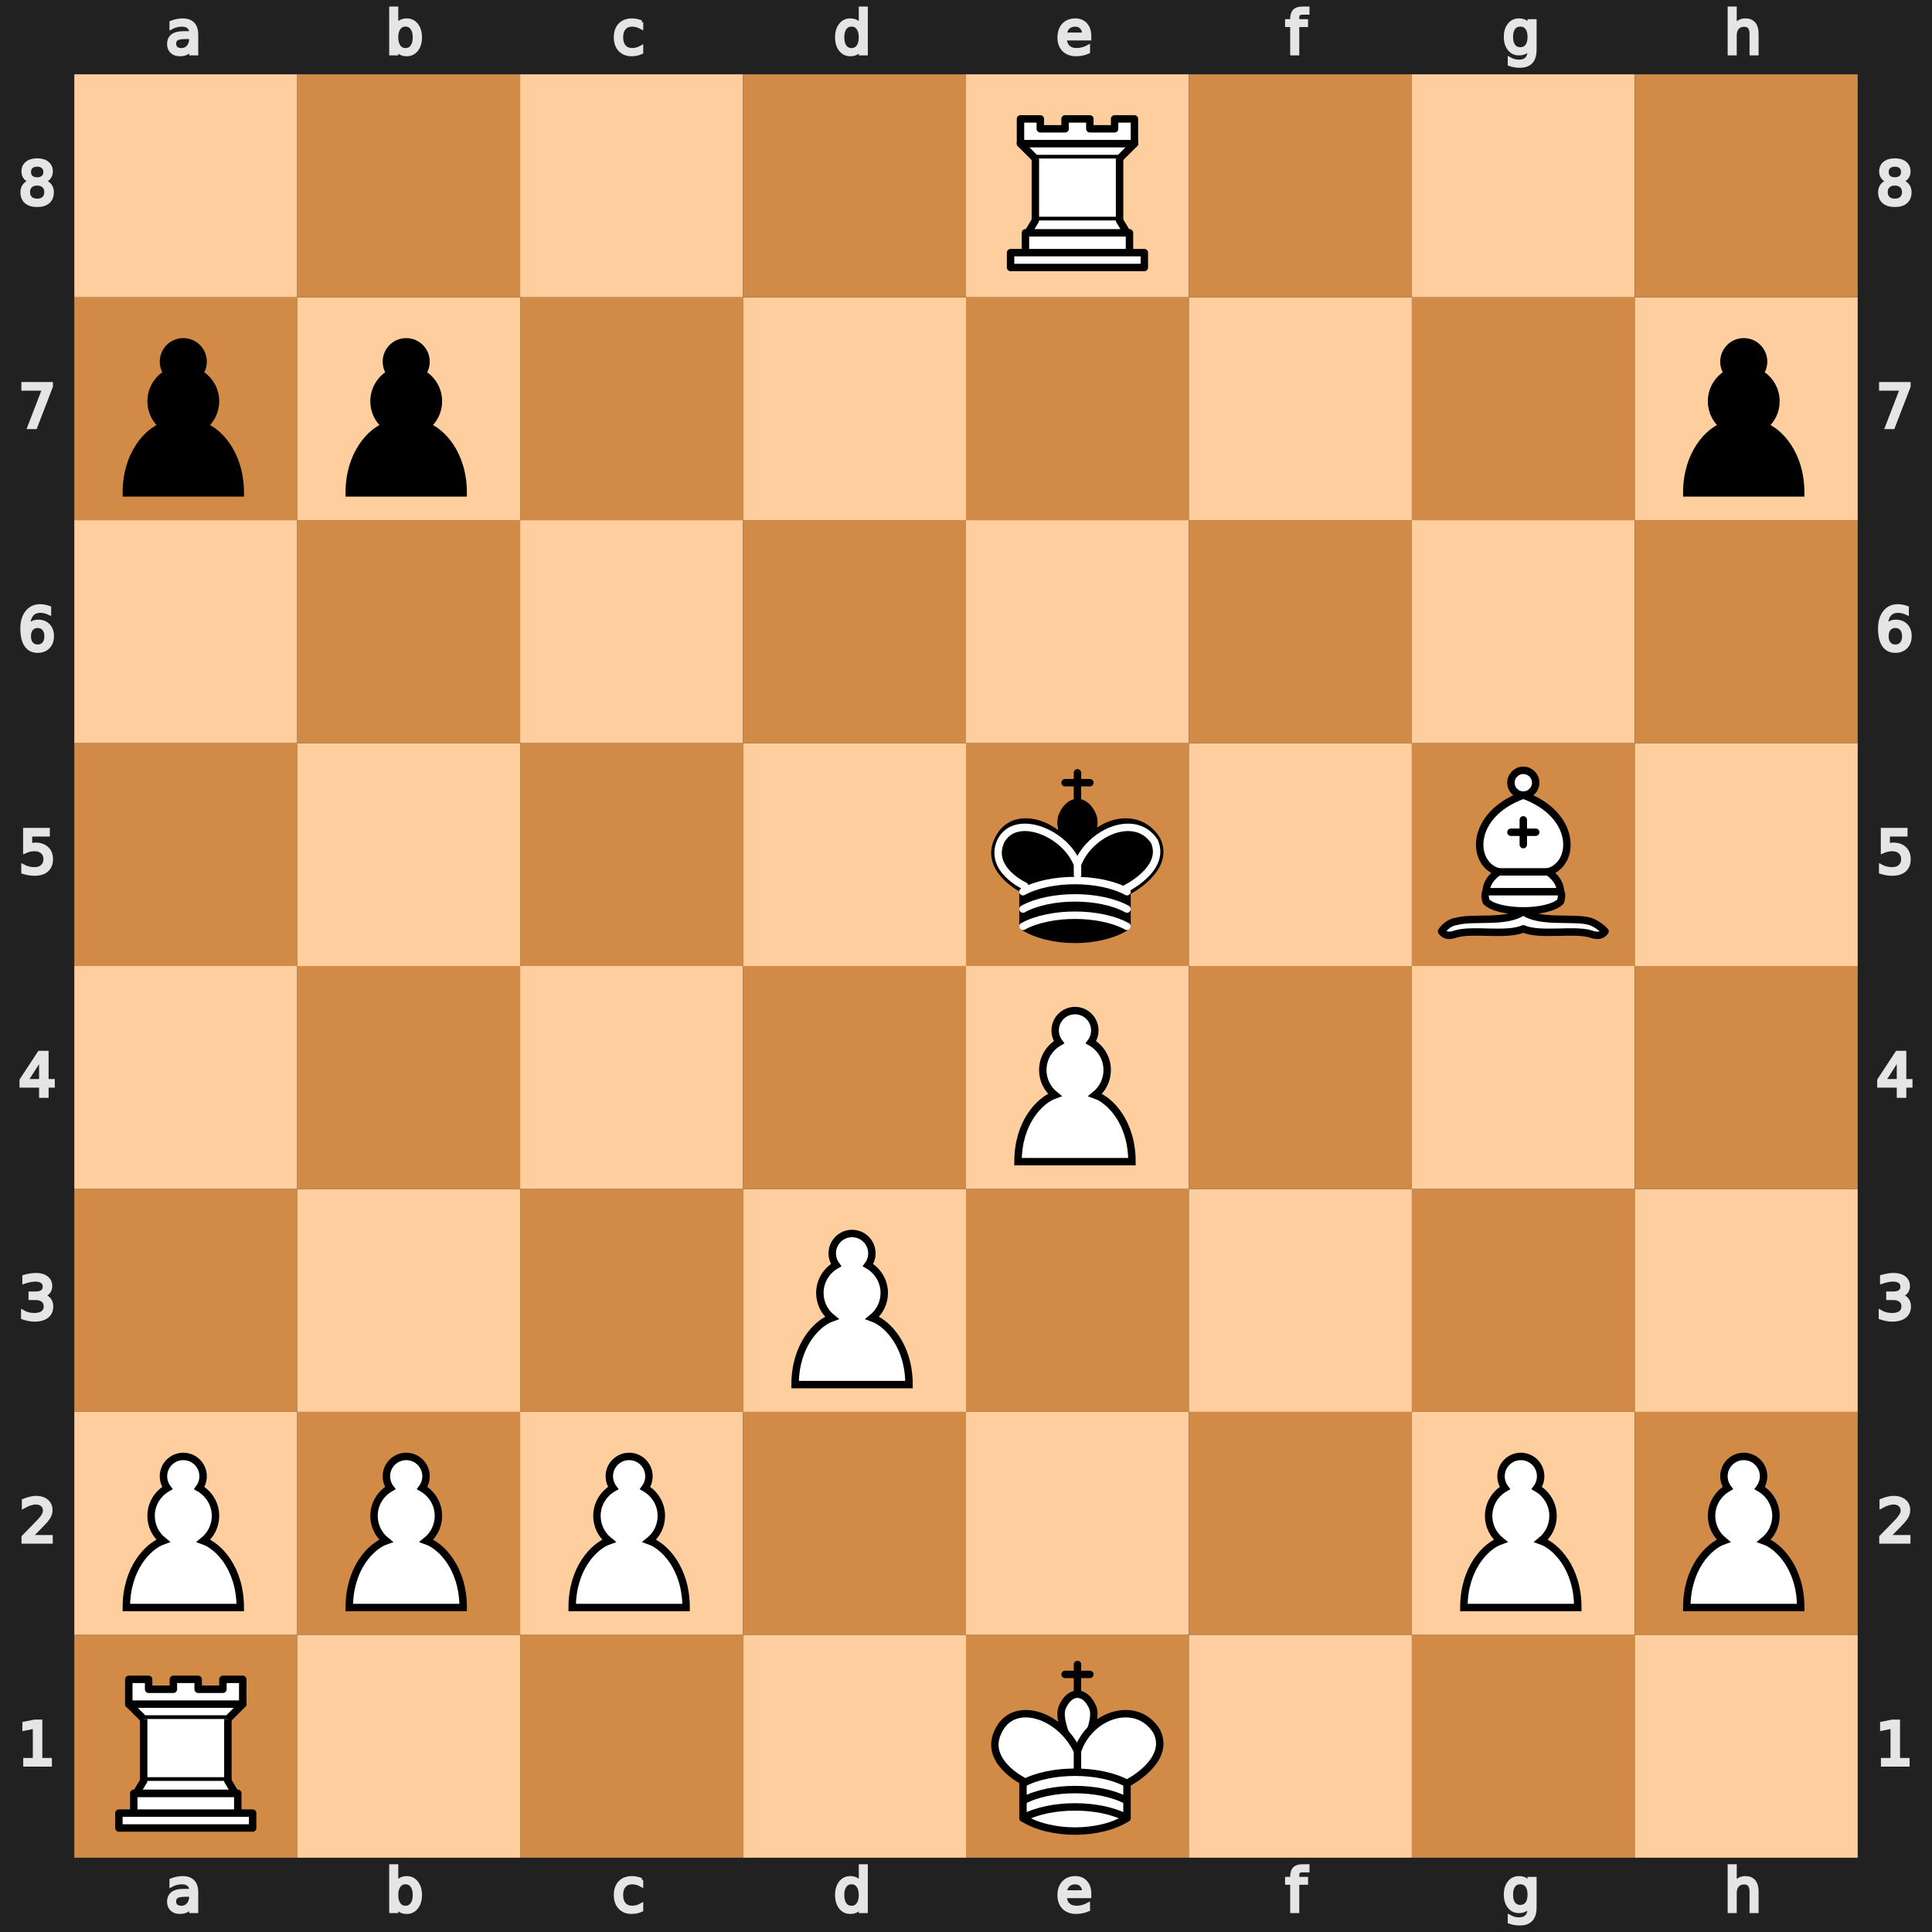
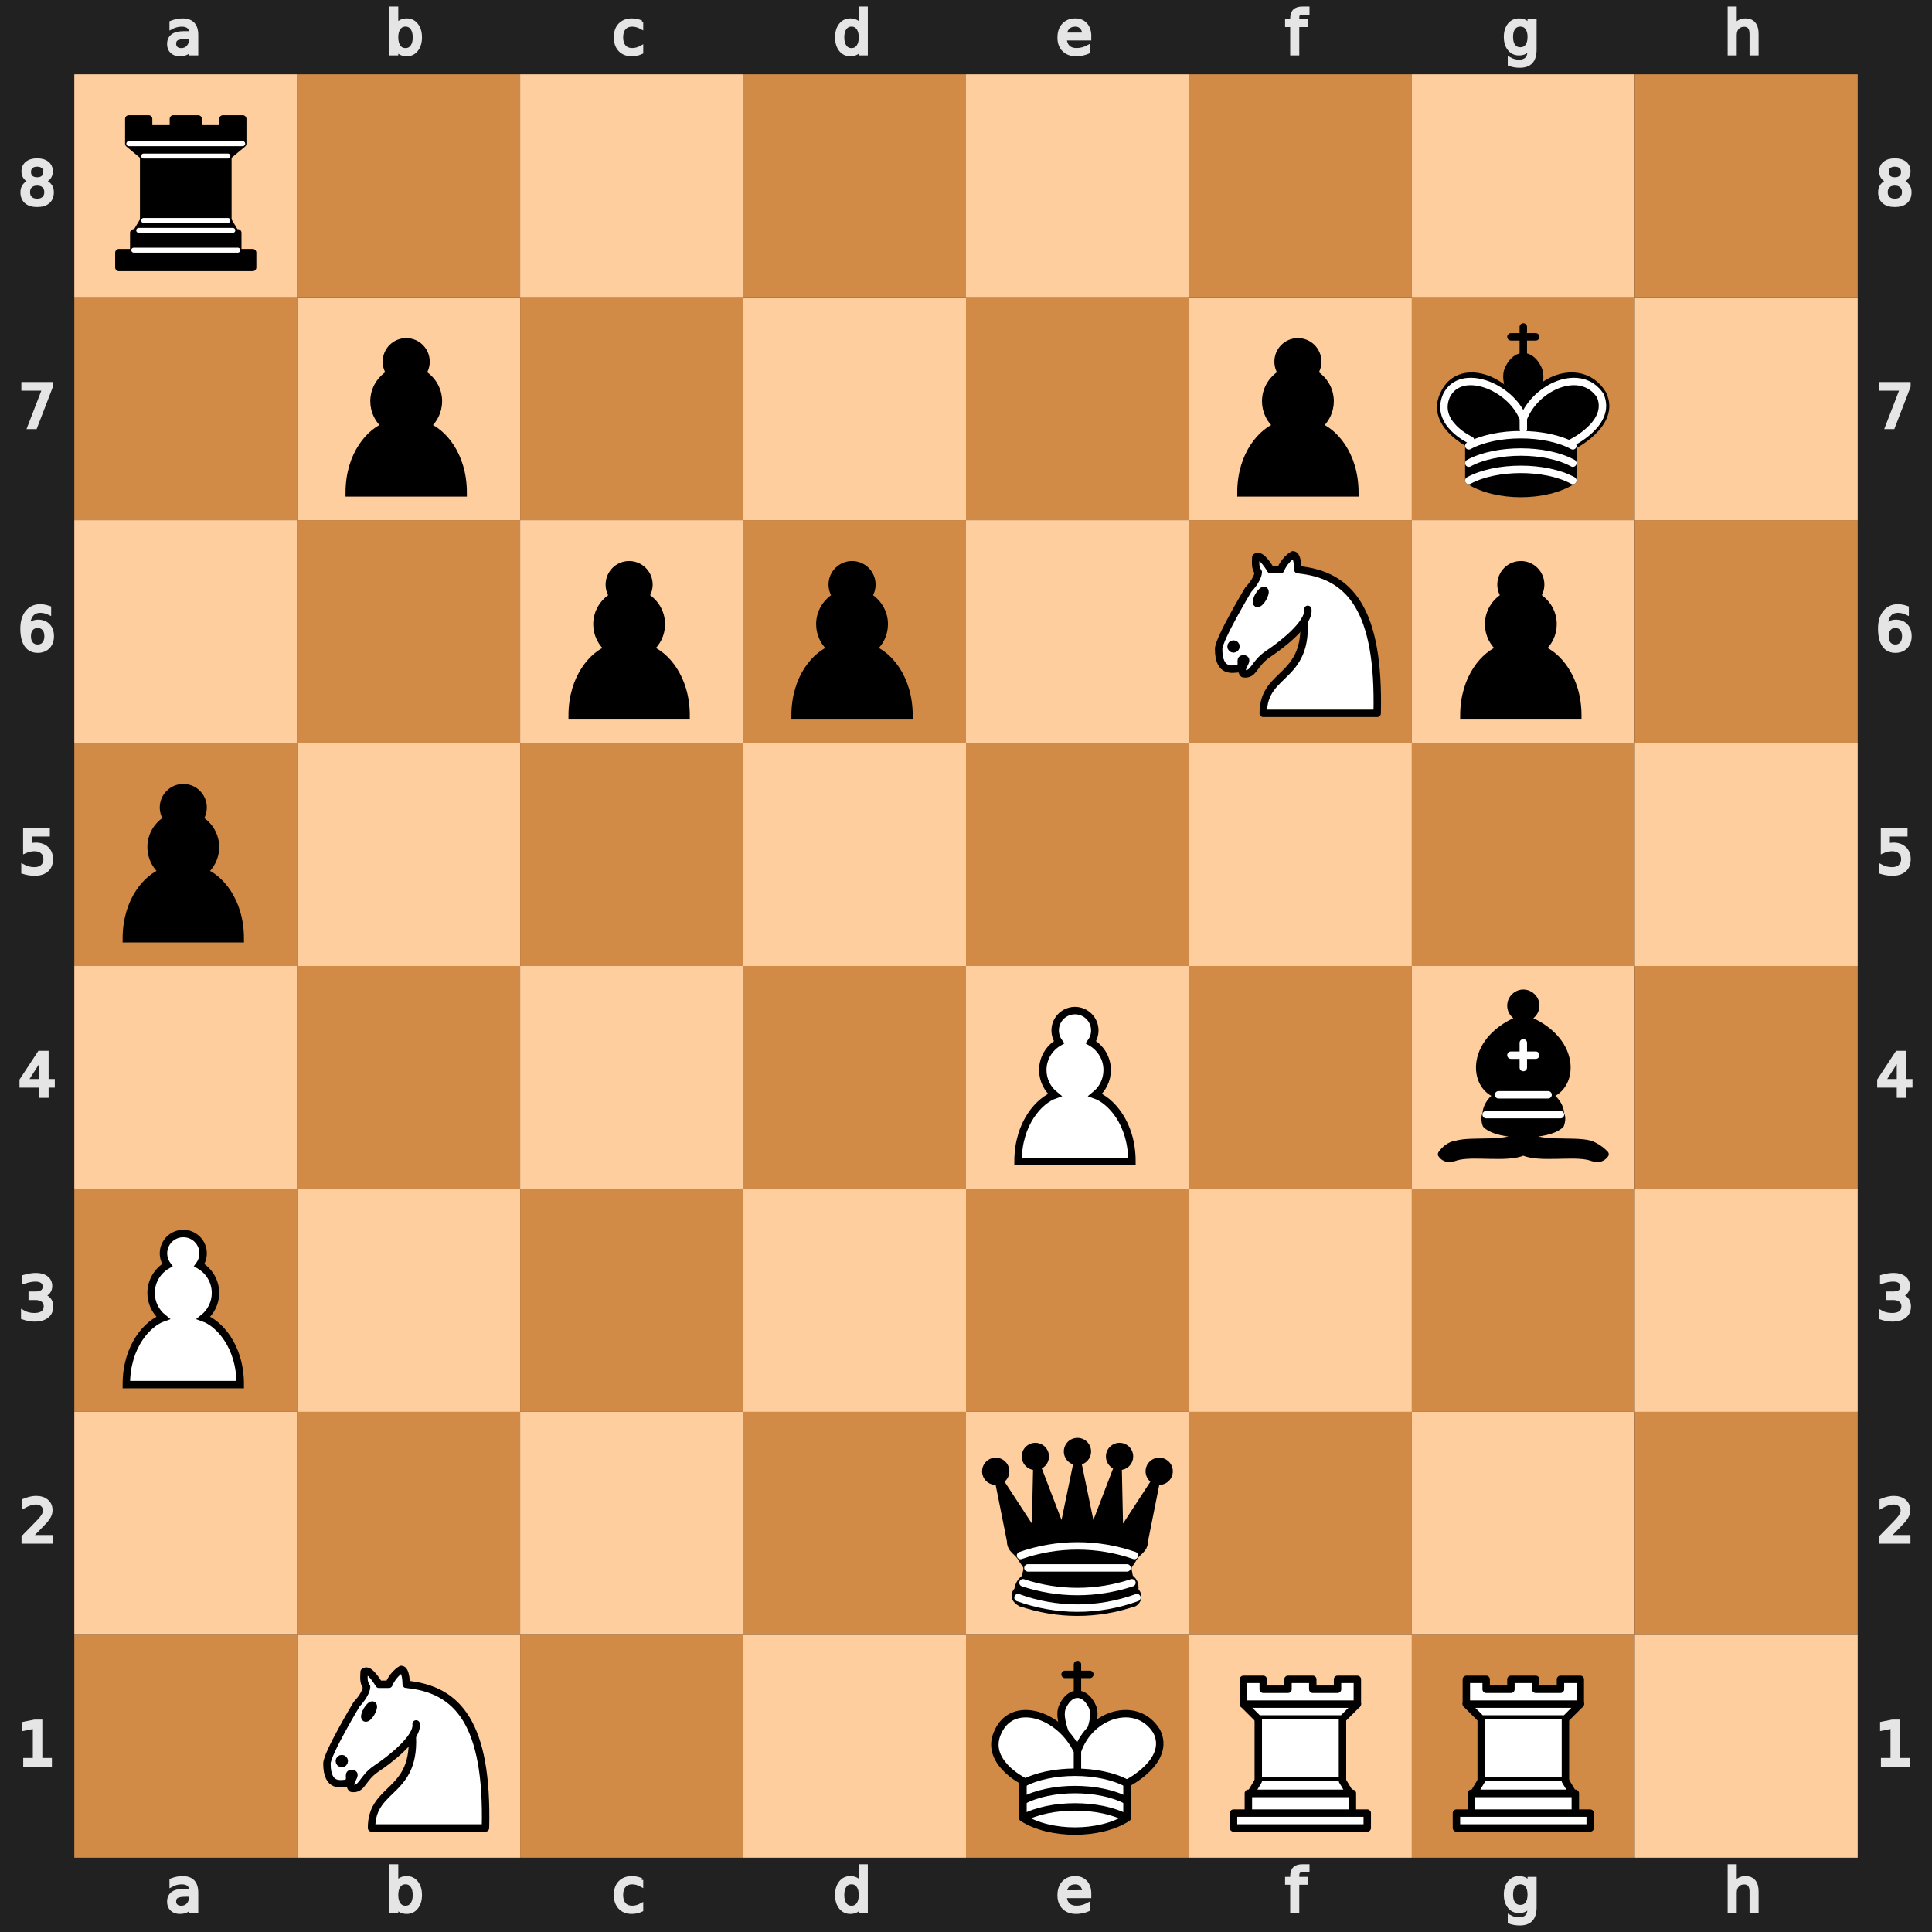
<svg xmlns="http://www.w3.org/2000/svg" xmlns:xlink="http://www.w3.org/1999/xlink" version="1.1" viewBox="0 0 390 390">
  <defs>
    <g id="white-pawn" class="white pawn">
      <path d="M22 9c-2.21 0-4 1.79-4 4 0 .89.29 1.71.78 2.38-1.95 1.12-3.28 3.21-3.28 5.62 0 2.03.94 3.84 2.41 5.03-3 1.06-7.41 5.55-7.41 13.47h23c0-7.92-4.41-12.41-7.41-13.47 1.47-1.19 2.41-3 2.41-5.03 0-2.41-1.33-4.5-3.28-5.62.49-.67.78-1.49.78-2.38 0-2.21-1.79-4-4-4z" fill="#fff" stroke="#000" stroke-width="1.5" stroke-linecap="round" />
    </g>
-     <g id="white-bishop" class="white bishop" fill="none" fill-rule="evenodd" stroke="#000" stroke-width="1.5" stroke-linecap="round" stroke-linejoin="round">
-       <g fill="#fff" stroke-linecap="butt">
-         <path d="M9 36c3.39-.97 10.11.43 13.5-2 3.39 2.43 10.11 1.03 13.5 2 0 0 1.65.54 3 2-.68.97-1.65.99-3 .5-3.39-.97-10.11.46-13.5-1-3.39 1.46-10.11.03-13.5 1-1.354.49-2.323.47-3-.5 1.354-1.94 3-2 3-2zM15 32c2.5 2.5 12.5 2.5 15 0 .5-1.5 0-2 0-2 0-2.5-2.5-4-2.5-4 5.5-1.5 6-11.5-5-15.5-11 4-10.5 14-5 15.5 0 0-2.5 1.5-2.5 4 0 0-.5.5 0 2zM25 8a2.5 2.5 0 1 1-5 0 2.5 2.5 0 1 1 5 0z" />
-       </g>
-       <path d="M17.5 26h10M15 30h15m-7.5-14.5v5M20 18h5" stroke-linejoin="miter" />
+     <g id="white-knight" class="white knight" fill="none" fill-rule="evenodd" stroke="#000" stroke-width="1.5" stroke-linecap="round" stroke-linejoin="round">
+       <path d="M 22,10 C 32.5,11 38.5,18 38,39 L 15,39 C 15,30 25,32.5 23,18" style="fill:#ffffff; stroke:#000000;" />
+       <path d="M 24,18 C 24.38,20.91 18.45,25.37 16,27 C 13,29 13.18,31.34 11,31 C 9.958,30.06 12.41,27.96 11,28 C 10,28 11.19,29.23 10,30 C 9,30 5.997,31 6,26 C 6,24 12,14 12,14 C 12,14 13.89,12.1 14,10.5 C 13.27,9.506 13.5,8.5 13.5,7.5 C 14.5,6.5 16.5,10 16.5,10 L 18.5,10 C 18.5,10 19.28,8.008 21,7 C 22,7 22,10 22,10" style="fill:#ffffff; stroke:#000000;" />
+       <path d="M 9.5 25.5 A 0.5 0.5 0 1 1 8.5,25.5 A 0.5 0.5 0 1 1 9.5 25.5 z" style="fill:#000000; stroke:#000000;" />
+       <path d="M 15 15.5 A 0.5 1.5 0 1 1 14,15.5 A 0.5 1.5 0 1 1 15 15.5 z" transform="matrix(0.866,0.5,-0.5,0.866,9.693,-5.173)" style="fill:#000000; stroke:#000000;" />
    </g>
    <g id="white-rook" class="white rook" fill="#fff" fill-rule="evenodd" stroke="#000" stroke-width="1.5" stroke-linecap="round" stroke-linejoin="round">
      <path d="M9 39h27v-3H9v3zM12 36v-4h21v4H12zM11 14V9h4v2h5V9h5v2h5V9h4v5" stroke-linecap="butt" />
      <path d="M34 14l-3 3H14l-3-3" />
      <path d="M31 17v12.5H14V17" stroke-linecap="butt" stroke-linejoin="miter" />
      <path d="M31 29.5l1.5 2.5h-20l1.5-2.5" />
      <path d="M11 14h23" fill="none" stroke-linejoin="miter" />
    </g>
    <g id="white-king" class="white king" fill="none" fill-rule="evenodd" stroke="#000" stroke-width="1.5" stroke-linecap="round" stroke-linejoin="round">
      <path d="M22.5 11.63V6M20 8h5" stroke-linejoin="miter" />
      <path d="M22.5 25s4.5-7.5 3-10.5c0 0-1-2.5-3-2.5s-3 2.5-3 2.5c-1.5 3 3 10.5 3 10.5" fill="#fff" stroke-linecap="butt" stroke-linejoin="miter" />
      <path d="M11.5 37c5.5 3.5 15.5 3.5 21 0v-7s9-4.5 6-10.5c-4-6.5-13.5-3.5-16 4V27v-3.5c-3.5-7.5-13-10.5-16-4-3 6 5 10 5 10V37z" fill="#fff" />
      <path d="M11.5 30c5.5-3 15.5-3 21 0m-21 3.5c5.5-3 15.5-3 21 0m-21 3.5c5.5-3 15.5-3 21 0" />
    </g>
    <g id="black-pawn" class="black pawn">
      <path d="M22 9c-2.21 0-4 1.79-4 4 0 .89.29 1.71.78 2.38-1.95 1.12-3.28 3.21-3.28 5.62 0 2.03.94 3.84 2.41 5.03-3 1.06-7.41 5.55-7.41 13.47h23c0-7.92-4.41-12.41-7.41-13.47 1.47-1.19 2.41-3 2.41-5.03 0-2.41-1.33-4.5-3.28-5.62.49-.67.78-1.49.78-2.38 0-2.21-1.79-4-4-4z" stroke="#000" stroke-width="1.5" stroke-linecap="round" />
    </g>
+     <g id="black-bishop" class="black bishop" fill="none" fill-rule="evenodd" stroke="#000" stroke-width="1.5" stroke-linecap="round" stroke-linejoin="round">
+       <path d="M9 36c3.39-.97 10.11.43 13.5-2 3.39 2.43 10.11 1.03 13.5 2 0 0 1.65.54 3 2-.68.97-1.65.99-3 .5-3.39-.97-10.11.46-13.5-1-3.39 1.46-10.11.03-13.5 1-1.354.49-2.323.47-3-.5 1.354-1.94 3-2 3-2zm6-4c2.5 2.5 12.5 2.5 15 0 .5-1.5 0-2 0-2 0-2.5-2.5-4-2.5-4 5.5-1.5 6-11.5-5-15.5-11 4-10.5 14-5 15.5 0 0-2.5 1.5-2.5 4 0 0-.5.5 0 2zM25 8a2.5 2.5 0 1 1-5 0 2.5 2.5 0 1 1 5 0z" fill="#000" stroke-linecap="butt" />
+       <path d="M17.5 26h10M15 30h15m-7.5-14.5v5M20 18h5" stroke="#fff" stroke-linejoin="miter" />
+     </g>
+     <g id="black-rook" class="black rook" fill="#000" fill-rule="evenodd" stroke="#000" stroke-width="1.5" stroke-linecap="round" stroke-linejoin="round">
+       <path d="M9 39h27v-3H9v3zM12.5 32l1.5-2.5h17l1.5 2.5h-20zM12 36v-4h21v4H12z" stroke-linecap="butt" />
+       <path d="M14 29.5v-13h17v13H14z" stroke-linecap="butt" stroke-linejoin="miter" />
+       <path d="M14 16.5L11 14h23l-3 2.5H14zM11 14V9h4v2h5V9h5v2h5V9h4v5H11z" stroke-linecap="butt" />
+       <path d="M12 35.5h21M13 31.5h19M14 29.5h17M14 16.5h17M11 14h23" fill="none" stroke="#fff" stroke-width="1" stroke-linejoin="miter" />
+     </g>
+     <g id="black-queen" class="black queen" fill="#000" fill-rule="evenodd" stroke="#000" stroke-width="1.5" stroke-linecap="round" stroke-linejoin="round">
+       <g fill="#000" stroke="none">
+         <circle cx="6" cy="12" r="2.75" />
+         <circle cx="14" cy="9" r="2.75" />
+         <circle cx="22.5" cy="8" r="2.75" />
+         <circle cx="31" cy="9" r="2.75" />
+         <circle cx="39" cy="12" r="2.75" />
+       </g>
+       <path d="M9 26c8.5-1.5 21-1.5 27 0l2.5-12.5L31 25l-.3-14.1-5.2 13.6-3-14.5-3 14.5-5.2-13.6L14 25 6.5 13.5 9 26zM9 26c0 2 1.5 2 2.5 4 1 1.5 1 1 .5 3.5-1.5 1-1.5 2.5-1.5 2.5-1.5 1.5.5 2.5.5 2.5 6.5 1 16.5 1 23 0 0 0 1.5-1 0-2.5 0 0 .5-1.5-1-2.5-.5-2.5-.5-2 .5-3.5 1-2 2.5-2 2.5-4-8.5-1.5-18.5-1.5-27 0z" stroke-linecap="butt" />
+       <path d="M11 38.5a35 35 1 0 0 23 0" fill="none" stroke-linecap="butt" />
+       <path d="M11 29a35 35 1 0 1 23 0M12.5 31.5h20M11.5 34.5a35 35 1 0 0 22 0M10.5 37.5a35 35 1 0 0 24 0" fill="none" stroke="#fff" />
+     </g>
    <g id="black-king" class="black king" fill="none" fill-rule="evenodd" stroke="#000" stroke-width="1.5" stroke-linecap="round" stroke-linejoin="round">
      <path d="M22.5 11.63V6" stroke-linejoin="miter" />
      <path d="M22.5 25s4.5-7.5 3-10.5c0 0-1-2.5-3-2.5s-3 2.5-3 2.5c-1.5 3 3 10.5 3 10.5" fill="#000" stroke-linecap="butt" stroke-linejoin="miter" />
      <path d="M11.5 37c5.5 3.5 15.5 3.5 21 0v-7s9-4.5 6-10.5c-4-6.5-13.5-3.5-16 4V27v-3.5c-3.5-7.5-13-10.5-16-4-3 6 5 10 5 10V37z" fill="#000" />
      <path d="M20 8h5" stroke-linejoin="miter" />
      <path d="M32 29.5s8.5-4 6.03-9.65C34.15 14 25 18 22.5 24.5l.01 2.1-.01-2.1C20 18 9.906 14 6.997 19.85c-2.497 5.65 4.853 9 4.853 9M11.5 30c5.5-3 15.5-3 21 0m-21 3.5c5.5-3 15.5-3 21 0m-21 3.5c5.5-3 15.5-3 21 0" stroke="#fff" />
    </g>
  </defs>
  <rect x="0" y="0" width="390" height="390" fill="#212121" />
  <rect x="15" y="330" width="45" height="45" class="square dark a1" stroke="none" fill="#d18b47" />
-   <use xlink:href="#white-rook" transform="translate(15, 330)" />
  <rect x="60" y="330" width="45" height="45" class="square light b1" stroke="none" fill="#ffce9e" />
+   <use xlink:href="#white-knight" transform="translate(60, 330)" />
  <rect x="105" y="330" width="45" height="45" class="square dark c1" stroke="none" fill="#d18b47" />
  <rect x="150" y="330" width="45" height="45" class="square light d1" stroke="none" fill="#ffce9e" />
  <rect x="195" y="330" width="45" height="45" class="square dark e1" stroke="none" fill="#d18b47" />
  <use xlink:href="#white-king" transform="translate(195, 330)" />
  <rect x="240" y="330" width="45" height="45" class="square light f1" stroke="none" fill="#ffce9e" />
+   <use xlink:href="#white-rook" transform="translate(240, 330)" />
  <rect x="285" y="330" width="45" height="45" class="square dark g1" stroke="none" fill="#d18b47" />
+   <use xlink:href="#white-rook" transform="translate(285, 330)" />
  <rect x="330" y="330" width="45" height="45" class="square light h1" stroke="none" fill="#ffce9e" />
  <rect x="15" y="285" width="45" height="45" class="square light a2" stroke="none" fill="#ffce9e" />
-   <use xlink:href="#white-pawn" transform="translate(15, 285)" />
  <rect x="60" y="285" width="45" height="45" class="square dark b2" stroke="none" fill="#d18b47" />
-   <use xlink:href="#white-pawn" transform="translate(60, 285)" />
  <rect x="105" y="285" width="45" height="45" class="square light c2" stroke="none" fill="#ffce9e" />
-   <use xlink:href="#white-pawn" transform="translate(105, 285)" />
  <rect x="150" y="285" width="45" height="45" class="square dark d2" stroke="none" fill="#d18b47" />
  <rect x="195" y="285" width="45" height="45" class="square light e2" stroke="none" fill="#ffce9e" />
+   <use xlink:href="#black-queen" transform="translate(195, 285)" />
  <rect x="240" y="285" width="45" height="45" class="square dark f2" stroke="none" fill="#d18b47" />
  <rect x="285" y="285" width="45" height="45" class="square light g2" stroke="none" fill="#ffce9e" />
-   <use xlink:href="#white-pawn" transform="translate(285, 285)" />
  <rect x="330" y="285" width="45" height="45" class="square dark h2" stroke="none" fill="#d18b47" />
-   <use xlink:href="#white-pawn" transform="translate(330, 285)" />
  <rect x="15" y="240" width="45" height="45" class="square dark a3" stroke="none" fill="#d18b47" />
+   <use xlink:href="#white-pawn" transform="translate(15, 240)" />
  <rect x="60" y="240" width="45" height="45" class="square light b3" stroke="none" fill="#ffce9e" />
  <rect x="105" y="240" width="45" height="45" class="square dark c3" stroke="none" fill="#d18b47" />
  <rect x="150" y="240" width="45" height="45" class="square light d3" stroke="none" fill="#ffce9e" />
-   <use xlink:href="#white-pawn" transform="translate(150, 240)" />
  <rect x="195" y="240" width="45" height="45" class="square dark e3" stroke="none" fill="#d18b47" />
  <rect x="240" y="240" width="45" height="45" class="square light f3" stroke="none" fill="#ffce9e" />
  <rect x="285" y="240" width="45" height="45" class="square dark g3" stroke="none" fill="#d18b47" />
  <rect x="330" y="240" width="45" height="45" class="square light h3" stroke="none" fill="#ffce9e" />
  <rect x="15" y="195" width="45" height="45" class="square light a4" stroke="none" fill="#ffce9e" />
  <rect x="60" y="195" width="45" height="45" class="square dark b4" stroke="none" fill="#d18b47" />
  <rect x="105" y="195" width="45" height="45" class="square light c4" stroke="none" fill="#ffce9e" />
  <rect x="150" y="195" width="45" height="45" class="square dark d4" stroke="none" fill="#d18b47" />
  <rect x="195" y="195" width="45" height="45" class="square light e4" stroke="none" fill="#ffce9e" />
  <use xlink:href="#white-pawn" transform="translate(195, 195)" />
  <rect x="240" y="195" width="45" height="45" class="square dark f4" stroke="none" fill="#d18b47" />
  <rect x="285" y="195" width="45" height="45" class="square light g4" stroke="none" fill="#ffce9e" />
+   <use xlink:href="#black-bishop" transform="translate(285, 195)" />
  <rect x="330" y="195" width="45" height="45" class="square dark h4" stroke="none" fill="#d18b47" />
  <rect x="15" y="150" width="45" height="45" class="square dark a5" stroke="none" fill="#d18b47" />
+   <use xlink:href="#black-pawn" transform="translate(15, 150)" />
  <rect x="60" y="150" width="45" height="45" class="square light b5" stroke="none" fill="#ffce9e" />
  <rect x="105" y="150" width="45" height="45" class="square dark c5" stroke="none" fill="#d18b47" />
  <rect x="150" y="150" width="45" height="45" class="square light d5" stroke="none" fill="#ffce9e" />
  <rect x="195" y="150" width="45" height="45" class="square dark e5" stroke="none" fill="#d18b47" />
-   <use xlink:href="#black-king" transform="translate(195, 150)" />
  <rect x="240" y="150" width="45" height="45" class="square light f5" stroke="none" fill="#ffce9e" />
  <rect x="285" y="150" width="45" height="45" class="square dark g5" stroke="none" fill="#d18b47" />
-   <use xlink:href="#white-bishop" transform="translate(285, 150)" />
  <rect x="330" y="150" width="45" height="45" class="square light h5" stroke="none" fill="#ffce9e" />
  <rect x="15" y="105" width="45" height="45" class="square light a6" stroke="none" fill="#ffce9e" />
  <rect x="60" y="105" width="45" height="45" class="square dark b6" stroke="none" fill="#d18b47" />
  <rect x="105" y="105" width="45" height="45" class="square light c6" stroke="none" fill="#ffce9e" />
+   <use xlink:href="#black-pawn" transform="translate(105, 105)" />
  <rect x="150" y="105" width="45" height="45" class="square dark d6" stroke="none" fill="#d18b47" />
+   <use xlink:href="#black-pawn" transform="translate(150, 105)" />
  <rect x="195" y="105" width="45" height="45" class="square light e6" stroke="none" fill="#ffce9e" />
  <rect x="240" y="105" width="45" height="45" class="square dark f6" stroke="none" fill="#d18b47" />
+   <use xlink:href="#white-knight" transform="translate(240, 105)" />
  <rect x="285" y="105" width="45" height="45" class="square light g6" stroke="none" fill="#ffce9e" />
+   <use xlink:href="#black-pawn" transform="translate(285, 105)" />
  <rect x="330" y="105" width="45" height="45" class="square dark h6" stroke="none" fill="#d18b47" />
  <rect x="15" y="60" width="45" height="45" class="square dark a7" stroke="none" fill="#d18b47" />
-   <use xlink:href="#black-pawn" transform="translate(15, 60)" />
  <rect x="60" y="60" width="45" height="45" class="square light b7" stroke="none" fill="#ffce9e" />
  <use xlink:href="#black-pawn" transform="translate(60, 60)" />
  <rect x="105" y="60" width="45" height="45" class="square dark c7" stroke="none" fill="#d18b47" />
  <rect x="150" y="60" width="45" height="45" class="square light d7" stroke="none" fill="#ffce9e" />
  <rect x="195" y="60" width="45" height="45" class="square dark e7" stroke="none" fill="#d18b47" />
  <rect x="240" y="60" width="45" height="45" class="square light f7" stroke="none" fill="#ffce9e" />
+   <use xlink:href="#black-pawn" transform="translate(240, 60)" />
  <rect x="285" y="60" width="45" height="45" class="square dark g7" stroke="none" fill="#d18b47" />
+   <use xlink:href="#black-king" transform="translate(285, 60)" />
  <rect x="330" y="60" width="45" height="45" class="square light h7" stroke="none" fill="#ffce9e" />
-   <use xlink:href="#black-pawn" transform="translate(330, 60)" />
  <rect x="15" y="15" width="45" height="45" class="square light a8" stroke="none" fill="#ffce9e" />
+   <use xlink:href="#black-rook" transform="translate(15, 15)" />
  <rect x="60" y="15" width="45" height="45" class="square dark b8" stroke="none" fill="#d18b47" />
  <rect x="105" y="15" width="45" height="45" class="square light c8" stroke="none" fill="#ffce9e" />
  <rect x="150" y="15" width="45" height="45" class="square dark d8" stroke="none" fill="#d18b47" />
  <rect x="195" y="15" width="45" height="45" class="square light e8" stroke="none" fill="#ffce9e" />
-   <use xlink:href="#white-rook" transform="translate(195, 15)" />
  <rect x="240" y="15" width="45" height="45" class="square dark f8" stroke="none" fill="#d18b47" />
  <rect x="285" y="15" width="45" height="45" class="square light g8" stroke="none" fill="#ffce9e" />
  <rect x="330" y="15" width="45" height="45" class="square dark h8" stroke="none" fill="#d18b47" />
  <g transform="translate(20, 0) scale(0.75, 0.75)" fill="#e5e5e5" stroke="#e5e5e5">
    <path d="M23.328 10.016q-1.742 0-2.414.398-.672.398-.672 1.36 0 .765.5 1.218.508.445 1.375.445 1.196 0 1.914-.843.727-.852.727-2.258v-.32zm2.867-.594v4.992h-1.437v-1.328q-.492.797-1.227 1.18-.734.375-1.797.375-1.343 0-2.14-.75-.79-.758-.79-2.024 0-1.476.985-2.226.992-.75 2.953-.75h2.016V8.75q0-.992-.656-1.531-.649-.547-1.829-.547-.75 0-1.46.18-.711.18-1.368.539V6.062q.79-.304 1.532-.453.742-.156 1.445-.156 1.898 0 2.836.984.937.985.937 2.985z" />
  </g>
  <g transform="translate(20, 375) scale(0.75, 0.75)" fill="#e5e5e5" stroke="#e5e5e5">
    <path d="M23.328 10.016q-1.742 0-2.414.398-.672.398-.672 1.36 0 .765.5 1.218.508.445 1.375.445 1.196 0 1.914-.843.727-.852.727-2.258v-.32zm2.867-.594v4.992h-1.437v-1.328q-.492.797-1.227 1.18-.734.375-1.797.375-1.343 0-2.14-.75-.79-.758-.79-2.024 0-1.476.985-2.226.992-.75 2.953-.75h2.016V8.75q0-.992-.656-1.531-.649-.547-1.829-.547-.75 0-1.46.18-.711.18-1.368.539V6.062q.79-.304 1.532-.453.742-.156 1.445-.156 1.898 0 2.836.984.937.985.937 2.985z" />
  </g>
  <g transform="translate(65, 0) scale(0.75, 0.75)" fill="#e5e5e5" stroke="#e5e5e5">
    <path d="M24.922 10.047q0-1.586-.656-2.485-.649-.906-1.79-.906-1.14 0-1.796.906-.649.899-.649 2.485 0 1.586.649 2.492.656.898 1.797.898 1.14 0 1.789-.898.656-.906.656-2.492zm-4.89-3.055q.452-.781 1.14-1.156.695-.383 1.656-.383 1.594 0 2.586 1.266 1 1.265 1 3.328 0 2.062-1 3.328-.992 1.266-2.586 1.266-.96 0-1.656-.375-.688-.383-1.14-1.164v1.312h-1.446V2.258h1.445z" />
  </g>
  <g transform="translate(65, 375) scale(0.75, 0.75)" fill="#e5e5e5" stroke="#e5e5e5">
    <path d="M24.922 10.047q0-1.586-.656-2.485-.649-.906-1.79-.906-1.14 0-1.796.906-.649.899-.649 2.485 0 1.586.649 2.492.656.898 1.797.898 1.14 0 1.789-.898.656-.906.656-2.492zm-4.89-3.055q.452-.781 1.14-1.156.695-.383 1.656-.383 1.594 0 2.586 1.266 1 1.265 1 3.328 0 2.062-1 3.328-.992 1.266-2.586 1.266-.96 0-1.656-.375-.688-.383-1.14-1.164v1.312h-1.446V2.258h1.445z" />
  </g>
  <g transform="translate(110, 0) scale(0.75, 0.75)" fill="#e5e5e5" stroke="#e5e5e5">
    <path d="M25.96 6v1.344q-.608-.336-1.226-.5-.609-.172-1.234-.172-1.398 0-2.172.89-.773.883-.773 2.485 0 1.601.773 2.492.774.883 2.172.883.625 0 1.234-.164.618-.172 1.227-.508v1.328q-.602.281-1.25.422-.64.14-1.367.14-1.977 0-3.14-1.242-1.165-1.242-1.165-3.351 0-2.14 1.172-3.367 1.18-1.227 3.227-1.227.664 0 1.296.14.633.134 1.227.407z" />
  </g>
  <g transform="translate(110, 375) scale(0.75, 0.75)" fill="#e5e5e5" stroke="#e5e5e5">
    <path d="M25.96 6v1.344q-.608-.336-1.226-.5-.609-.172-1.234-.172-1.398 0-2.172.89-.773.883-.773 2.485 0 1.601.773 2.492.774.883 2.172.883.625 0 1.234-.164.618-.172 1.227-.508v1.328q-.602.281-1.25.422-.64.14-1.367.14-1.977 0-3.14-1.242-1.165-1.242-1.165-3.351 0-2.14 1.172-3.367 1.18-1.227 3.227-1.227.664 0 1.296.14.633.134 1.227.407z" />
  </g>
  <g transform="translate(155, 0) scale(0.75, 0.75)" fill="#e5e5e5" stroke="#e5e5e5">
    <path d="M24.973 6.992V2.258h1.437v12.156h-1.437v-1.312q-.453.78-1.149 1.164-.687.375-1.656.375-1.586 0-2.586-1.266-.992-1.266-.992-3.328 0-2.063.992-3.328 1-1.266 2.586-1.266.969 0 1.656.383.696.375 1.149 1.156zm-4.899 3.055q0 1.586.649 2.492.656.898 1.797.898 1.14 0 1.796-.898.657-.906.657-2.492 0-1.586-.657-2.485-.656-.906-1.796-.906-1.141 0-1.797.906-.649.899-.649 2.485z" />
  </g>
  <g transform="translate(155, 375) scale(0.75, 0.75)" fill="#e5e5e5" stroke="#e5e5e5">
    <path d="M24.973 6.992V2.258h1.437v12.156h-1.437v-1.312q-.453.78-1.149 1.164-.687.375-1.656.375-1.586 0-2.586-1.266-.992-1.266-.992-3.328 0-2.063.992-3.328 1-1.266 2.586-1.266.969 0 1.656.383.696.375 1.149 1.156zm-4.899 3.055q0 1.586.649 2.492.656.898 1.797.898 1.14 0 1.796-.898.657-.906.657-2.492 0-1.586-.657-2.485-.656-.906-1.796-.906-1.141 0-1.797.906-.649.899-.649 2.485z" />
  </g>
  <g transform="translate(200, 0) scale(0.75, 0.75)" fill="#e5e5e5" stroke="#e5e5e5">
    <path d="M26.555 9.68v.703h-6.61q.094 1.484.89 2.265.806.774 2.235.774.828 0 1.602-.203.781-.203 1.547-.61v1.36q-.774.328-1.586.5-.813.172-1.649.172-2.093 0-3.32-1.22-1.219-1.218-1.219-3.296 0-2.148 1.157-3.406 1.164-1.266 3.132-1.266 1.766 0 2.79 1.14 1.03 1.134 1.03 3.087zm-1.438-.422q-.015-1.18-.664-1.883-.64-.703-1.703-.703-1.203 0-1.93.68-.718.68-.828 1.914z" />
  </g>
  <g transform="translate(200, 375) scale(0.75, 0.75)" fill="#e5e5e5" stroke="#e5e5e5">
    <path d="M26.555 9.68v.703h-6.61q.094 1.484.89 2.265.806.774 2.235.774.828 0 1.602-.203.781-.203 1.547-.61v1.36q-.774.328-1.586.5-.813.172-1.649.172-2.093 0-3.32-1.22-1.219-1.218-1.219-3.296 0-2.148 1.157-3.406 1.164-1.266 3.132-1.266 1.766 0 2.79 1.14 1.03 1.134 1.03 3.087zm-1.438-.422q-.015-1.18-.664-1.883-.64-.703-1.703-.703-1.203 0-1.93.68-.718.68-.828 1.914z" />
  </g>
  <g transform="translate(245, 0) scale(0.75, 0.75)" fill="#e5e5e5" stroke="#e5e5e5">
    <path d="M25.285 2.258v1.195H23.91q-.773 0-1.078.313-.297.312-.297 1.125v.773h2.367v1.117h-2.367v7.633H21.09V6.781h-1.375V5.664h1.375v-.61q0-1.46.68-2.124.68-.672 2.156-.672z" />
  </g>
  <g transform="translate(245, 375) scale(0.75, 0.75)" fill="#e5e5e5" stroke="#e5e5e5">
    <path d="M25.285 2.258v1.195H23.91q-.773 0-1.078.313-.297.312-.297 1.125v.773h2.367v1.117h-2.367v7.633H21.09V6.781h-1.375V5.664h1.375v-.61q0-1.46.68-2.124.68-.672 2.156-.672z" />
  </g>
  <g transform="translate(290, 0) scale(0.75, 0.75)" fill="#e5e5e5" stroke="#e5e5e5">
    <path d="M24.973 9.937q0-1.562-.649-2.421-.64-.86-1.804-.86-1.157 0-1.805.86-.64.859-.64 2.421 0 1.555.64 2.415.648.859 1.805.859 1.164 0 1.804-.86.649-.859.649-2.414zm1.437 3.391q0 2.234-.992 3.32-.992 1.094-3.04 1.094-.757 0-1.429-.117-.672-.11-1.304-.344v-1.398q.632.344 1.25.508.617.164 1.257.164 1.414 0 2.118-.743.703-.734.703-2.226v-.711q-.446.773-1.141 1.156-.695.383-1.664.383-1.61 0-2.594-1.227-.984-1.226-.984-3.25 0-2.03.984-3.257.985-1.227 2.594-1.227.969 0 1.664.383t1.14 1.156V5.664h1.438z" />
  </g>
  <g transform="translate(290, 375) scale(0.75, 0.75)" fill="#e5e5e5" stroke="#e5e5e5">
    <path d="M24.973 9.937q0-1.562-.649-2.421-.64-.86-1.804-.86-1.157 0-1.805.86-.64.859-.64 2.421 0 1.555.64 2.415.648.859 1.805.859 1.164 0 1.804-.86.649-.859.649-2.414zm1.437 3.391q0 2.234-.992 3.32-.992 1.094-3.04 1.094-.757 0-1.429-.117-.672-.11-1.304-.344v-1.398q.632.344 1.25.508.617.164 1.257.164 1.414 0 2.118-.743.703-.734.703-2.226v-.711q-.446.773-1.141 1.156-.695.383-1.664.383-1.61 0-2.594-1.227-.984-1.226-.984-3.25 0-2.03.984-3.257.985-1.227 2.594-1.227.969 0 1.664.383t1.14 1.156V5.664h1.438z" />
  </g>
  <g transform="translate(335, 0) scale(0.75, 0.75)" fill="#e5e5e5" stroke="#e5e5e5">
    <path d="M26.164 9.133v5.281h-1.437V9.18q0-1.243-.485-1.86-.484-.617-1.453-.617-1.164 0-1.836.742-.672.742-.672 2.024v4.945h-1.445V2.258h1.445v4.765q.516-.789 1.211-1.18.703-.39 1.617-.39 1.508 0 2.282.938.773.93.773 2.742z" />
  </g>
  <g transform="translate(335, 375) scale(0.75, 0.75)" fill="#e5e5e5" stroke="#e5e5e5">
    <path d="M26.164 9.133v5.281h-1.437V9.18q0-1.243-.485-1.86-.484-.617-1.453-.617-1.164 0-1.836.742-.672.742-.672 2.024v4.945h-1.445V2.258h1.445v4.765q.516-.789 1.211-1.18.703-.39 1.617-.39 1.508 0 2.282.938.773.93.773 2.742z" />
  </g>
  <g transform="translate(0, 335) scale(0.75, 0.75)" fill="#e5e5e5" stroke="#e5e5e5">
    <path d="M6.754 26.996h2.578v-8.898l-2.805.562v-1.437l2.79-.563h1.578v10.336h2.578v1.328h-6.72z" />
  </g>
  <g transform="translate(375, 335) scale(0.75, 0.75)" fill="#e5e5e5" stroke="#e5e5e5">
    <path d="M6.754 26.996h2.578v-8.898l-2.805.562v-1.437l2.79-.563h1.578v10.336h2.578v1.328h-6.72z" />
  </g>
  <g transform="translate(0, 290) scale(0.75, 0.75)" fill="#e5e5e5" stroke="#e5e5e5">
    <path d="M8.195 26.996h5.508v1.328H6.297v-1.328q.898-.93 2.445-2.492 1.555-1.57 1.953-2.024.758-.851 1.055-1.437.305-.594.305-1.164 0-.93-.657-1.516-.648-.586-1.695-.586-.742 0-1.57.258-.82.258-1.758.781v-1.593q.953-.383 1.781-.578.828-.196 1.516-.196 1.812 0 2.89.906 1.079.907 1.079 2.422 0 .72-.274 1.368-.265.64-.976 1.515-.196.227-1.243 1.313-1.046 1.078-2.953 3.023z" />
  </g>
  <g transform="translate(375, 290) scale(0.75, 0.75)" fill="#e5e5e5" stroke="#e5e5e5">
    <path d="M8.195 26.996h5.508v1.328H6.297v-1.328q.898-.93 2.445-2.492 1.555-1.57 1.953-2.024.758-.851 1.055-1.437.305-.594.305-1.164 0-.93-.657-1.516-.648-.586-1.695-.586-.742 0-1.57.258-.82.258-1.758.781v-1.593q.953-.383 1.781-.578.828-.196 1.516-.196 1.812 0 2.89.906 1.079.907 1.079 2.422 0 .72-.274 1.368-.265.64-.976 1.515-.196.227-1.243 1.313-1.046 1.078-2.953 3.023z" />
  </g>
  <g transform="translate(0, 245) scale(0.75, 0.75)" fill="#e5e5e5" stroke="#e5e5e5">
    <path d="M11.434 22.035q1.132.242 1.765 1.008.64.766.64 1.89 0 1.727-1.187 2.672-1.187.946-3.375.946-.734 0-1.515-.149-.774-.14-1.602-.43V26.45q.656.383 1.438.578.78.196 1.632.196 1.485 0 2.258-.586.782-.586.782-1.703 0-1.032-.727-1.61-.719-.586-2.008-.586h-1.36v-1.297h1.423q1.164 0 1.78-.46.618-.47.618-1.344 0-.899-.64-1.375-.633-.485-1.82-.485-.65 0-1.391.141-.743.14-1.633.437V16.95q.898-.25 1.68-.375.788-.125 1.484-.125 1.797 0 2.844.82 1.046.813 1.046 2.204 0 .968-.554 1.64-.555.664-1.578.922z" />
  </g>
  <g transform="translate(375, 245) scale(0.75, 0.75)" fill="#e5e5e5" stroke="#e5e5e5">
    <path d="M11.434 22.035q1.132.242 1.765 1.008.64.766.64 1.89 0 1.727-1.187 2.672-1.187.946-3.375.946-.734 0-1.515-.149-.774-.14-1.602-.43V26.45q.656.383 1.438.578.78.196 1.632.196 1.485 0 2.258-.586.782-.586.782-1.703 0-1.032-.727-1.61-.719-.586-2.008-.586h-1.36v-1.297h1.423q1.164 0 1.78-.46.618-.47.618-1.344 0-.899-.64-1.375-.633-.485-1.82-.485-.65 0-1.391.141-.743.14-1.633.437V16.95q.898-.25 1.68-.375.788-.125 1.484-.125 1.797 0 2.844.82 1.046.813 1.046 2.204 0 .968-.554 1.64-.555.664-1.578.922z" />
  </g>
  <g transform="translate(0, 200) scale(0.75, 0.75)" fill="#e5e5e5" stroke="#e5e5e5">
    <path d="M11.016 18.035L7.03 24.262h3.985zm-.414-1.375h1.984v7.602h1.664v1.312h-1.664v2.75h-1.57v-2.75H5.75v-1.523z" />
  </g>
  <g transform="translate(375, 200) scale(0.75, 0.75)" fill="#e5e5e5" stroke="#e5e5e5">
    <path d="M11.016 18.035L7.03 24.262h3.985zm-.414-1.375h1.984v7.602h1.664v1.312h-1.664v2.75h-1.57v-2.75H5.75v-1.523z" />
  </g>
  <g transform="translate(0, 155) scale(0.75, 0.75)" fill="#e5e5e5" stroke="#e5e5e5">
    <path d="M6.719 16.66h6.195v1.328h-4.75v2.86q.344-.118.688-.172.343-.063.687-.063 1.953 0 3.094 1.07 1.14 1.07 1.14 2.899 0 1.883-1.171 2.93-1.172 1.039-3.305 1.039-.735 0-1.5-.125-.758-.125-1.57-.375v-1.586q.703.383 1.453.57.75.188 1.586.188 1.351 0 2.14-.711.79-.711.79-1.93 0-1.219-.79-1.93-.789-.71-2.14-.71-.633 0-1.266.14-.625.14-1.281.438z" />
  </g>
  <g transform="translate(375, 155) scale(0.75, 0.75)" fill="#e5e5e5" stroke="#e5e5e5">
    <path d="M6.719 16.66h6.195v1.328h-4.75v2.86q.344-.118.688-.172.343-.063.687-.063 1.953 0 3.094 1.07 1.14 1.07 1.14 2.899 0 1.883-1.171 2.93-1.172 1.039-3.305 1.039-.735 0-1.5-.125-.758-.125-1.57-.375v-1.586q.703.383 1.453.57.75.188 1.586.188 1.351 0 2.14-.711.79-.711.79-1.93 0-1.219-.79-1.93-.789-.71-2.14-.71-.633 0-1.266.14-.625.14-1.281.438z" />
  </g>
  <g transform="translate(0, 110) scale(0.75, 0.75)" fill="#e5e5e5" stroke="#e5e5e5">
    <path d="M10.137 21.863q-1.063 0-1.688.727-.617.726-.617 1.992 0 1.258.617 1.992.625.727 1.688.727 1.062 0 1.68-.727.624-.734.624-1.992 0-1.266-.625-1.992-.617-.727-1.68-.727zm3.133-4.945v1.437q-.594-.28-1.204-.43-.601-.148-1.195-.148-1.562 0-2.39 1.055-.82 1.055-.938 3.188.46-.68 1.156-1.04.696-.367 1.531-.367 1.758 0 2.774 1.07 1.023 1.063 1.023 2.899 0 1.797-1.062 2.883-1.063 1.086-2.828 1.086-2.024 0-3.094-1.547-1.07-1.555-1.07-4.5 0-2.766 1.312-4.406 1.313-1.649 3.524-1.649.593 0 1.195.117.61.118 1.266.352z" />
  </g>
  <g transform="translate(375, 110) scale(0.75, 0.75)" fill="#e5e5e5" stroke="#e5e5e5">
    <path d="M10.137 21.863q-1.063 0-1.688.727-.617.726-.617 1.992 0 1.258.617 1.992.625.727 1.688.727 1.062 0 1.68-.727.624-.734.624-1.992 0-1.266-.625-1.992-.617-.727-1.68-.727zm3.133-4.945v1.437q-.594-.28-1.204-.43-.601-.148-1.195-.148-1.562 0-2.39 1.055-.82 1.055-.938 3.188.46-.68 1.156-1.04.696-.367 1.531-.367 1.758 0 2.774 1.07 1.023 1.063 1.023 2.899 0 1.797-1.062 2.883-1.063 1.086-2.828 1.086-2.024 0-3.094-1.547-1.07-1.555-1.07-4.5 0-2.766 1.312-4.406 1.313-1.649 3.524-1.649.593 0 1.195.117.61.118 1.266.352z" />
  </g>
  <g transform="translate(0, 65) scale(0.75, 0.75)" fill="#e5e5e5" stroke="#e5e5e5">
    <path d="M6.25 16.66h7.5v.672L9.516 28.324H7.867l3.985-10.336H6.25z" />
  </g>
  <g transform="translate(375, 65) scale(0.75, 0.75)" fill="#e5e5e5" stroke="#e5e5e5">
    <path d="M6.25 16.66h7.5v.672L9.516 28.324H7.867l3.985-10.336H6.25z" />
  </g>
  <g transform="translate(0, 20) scale(0.75, 0.75)" fill="#e5e5e5" stroke="#e5e5e5">
    <path d="M10 22.785q-1.125 0-1.773.602-.641.601-.641 1.656t.64 1.656q.649.602 1.774.602t1.773-.602q.649-.61.649-1.656 0-1.055-.649-1.656-.64-.602-1.773-.602zm-1.578-.672q-1.016-.25-1.586-.945-.563-.695-.563-1.695 0-1.399.993-2.211 1-.813 2.734-.813 1.742 0 2.734.813.993.812.993 2.21 0 1-.57 1.696-.563.695-1.571.945 1.14.266 1.773 1.04.641.773.641 1.89 0 1.695-1.04 2.602-1.03.906-2.96.906t-2.969-.906Q6 26.738 6 25.043q0-1.117.64-1.89.641-.774 1.782-1.04zm-.578-2.492q0 .906.562 1.414.57.508 1.594.508 1.016 0 1.586-.508.578-.508.578-1.414 0-.906-.578-1.414-.57-.508-1.586-.508-1.023 0-1.594.508-.562.508-.562 1.414z" />
  </g>
  <g transform="translate(375, 20) scale(0.75, 0.75)" fill="#e5e5e5" stroke="#e5e5e5">
    <path d="M10 22.785q-1.125 0-1.773.602-.641.601-.641 1.656t.64 1.656q.649.602 1.774.602t1.773-.602q.649-.61.649-1.656 0-1.055-.649-1.656-.64-.602-1.773-.602zm-1.578-.672q-1.016-.25-1.586-.945-.563-.695-.563-1.695 0-1.399.993-2.211 1-.813 2.734-.813 1.742 0 2.734.813.993.812.993 2.21 0 1-.57 1.696-.563.695-1.571.945 1.14.266 1.773 1.04.641.773.641 1.89 0 1.695-1.04 2.602-1.03.906-2.96.906t-2.969-.906Q6 26.738 6 25.043q0-1.117.64-1.89.641-.774 1.782-1.04zm-.578-2.492q0 .906.562 1.414.57.508 1.594.508 1.016 0 1.586-.508.578-.508.578-1.414 0-.906-.578-1.414-.57-.508-1.586-.508-1.023 0-1.594.508-.562.508-.562 1.414z" />
  </g>
</svg>
